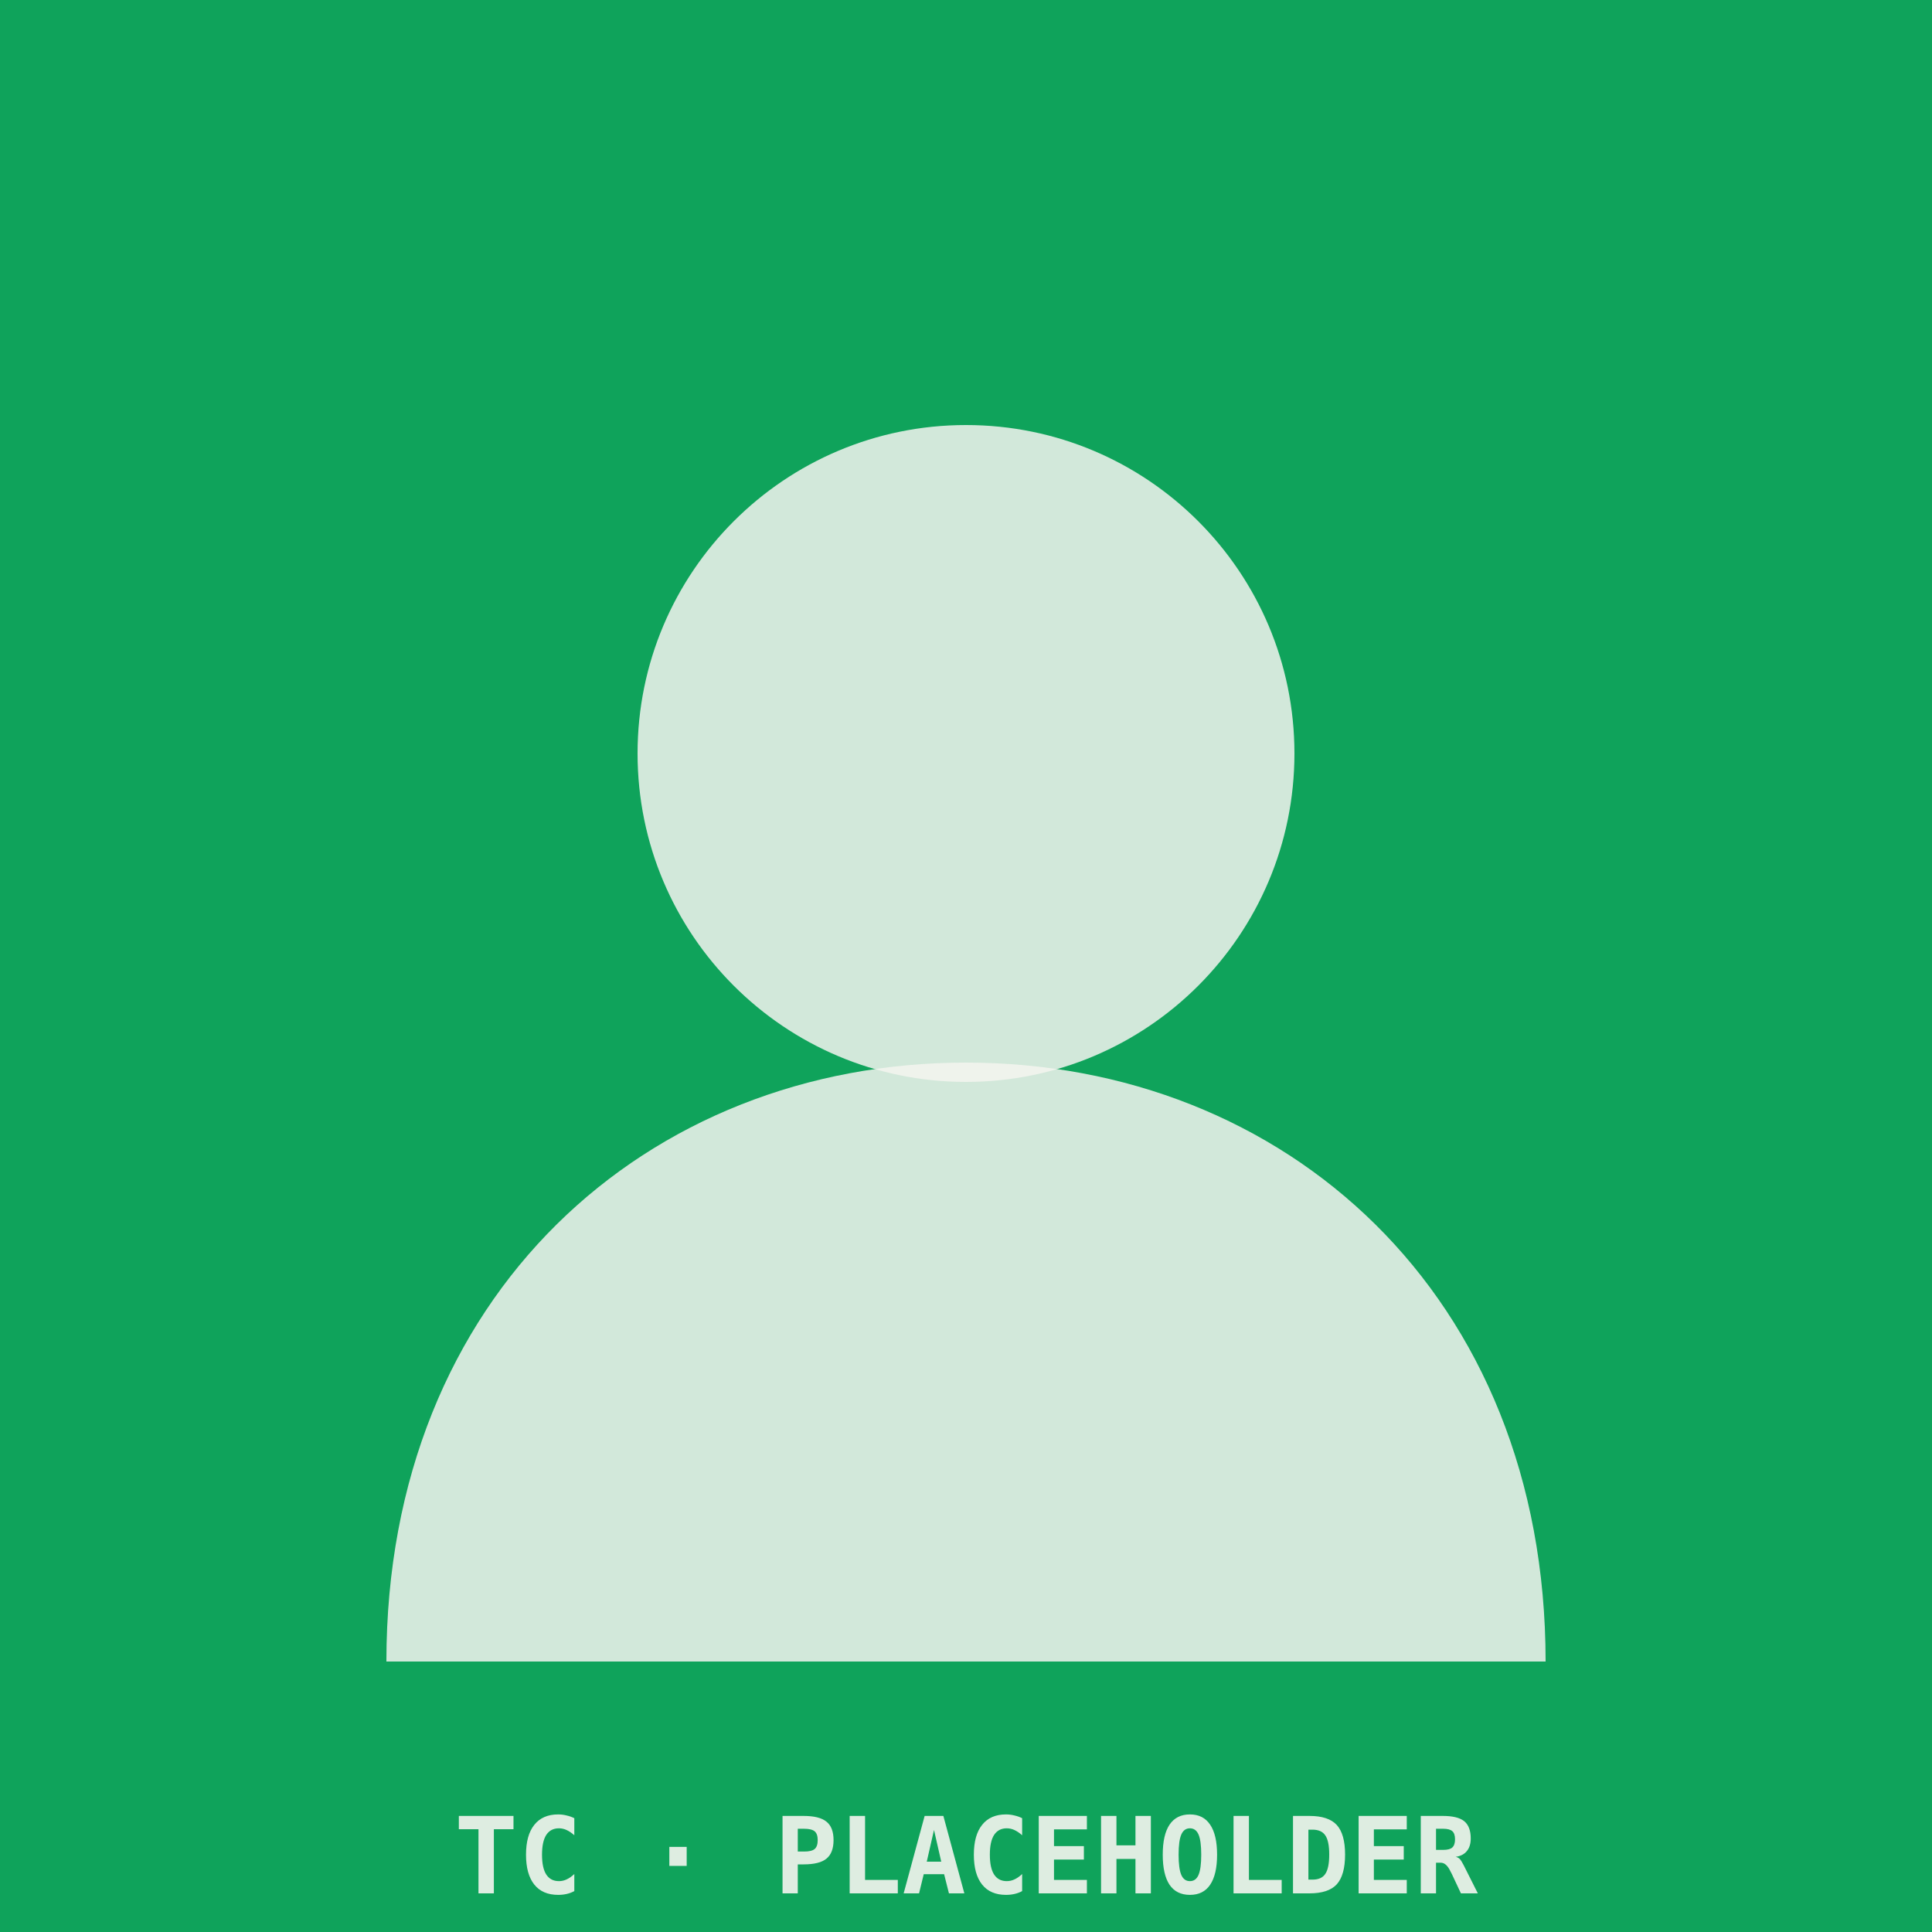
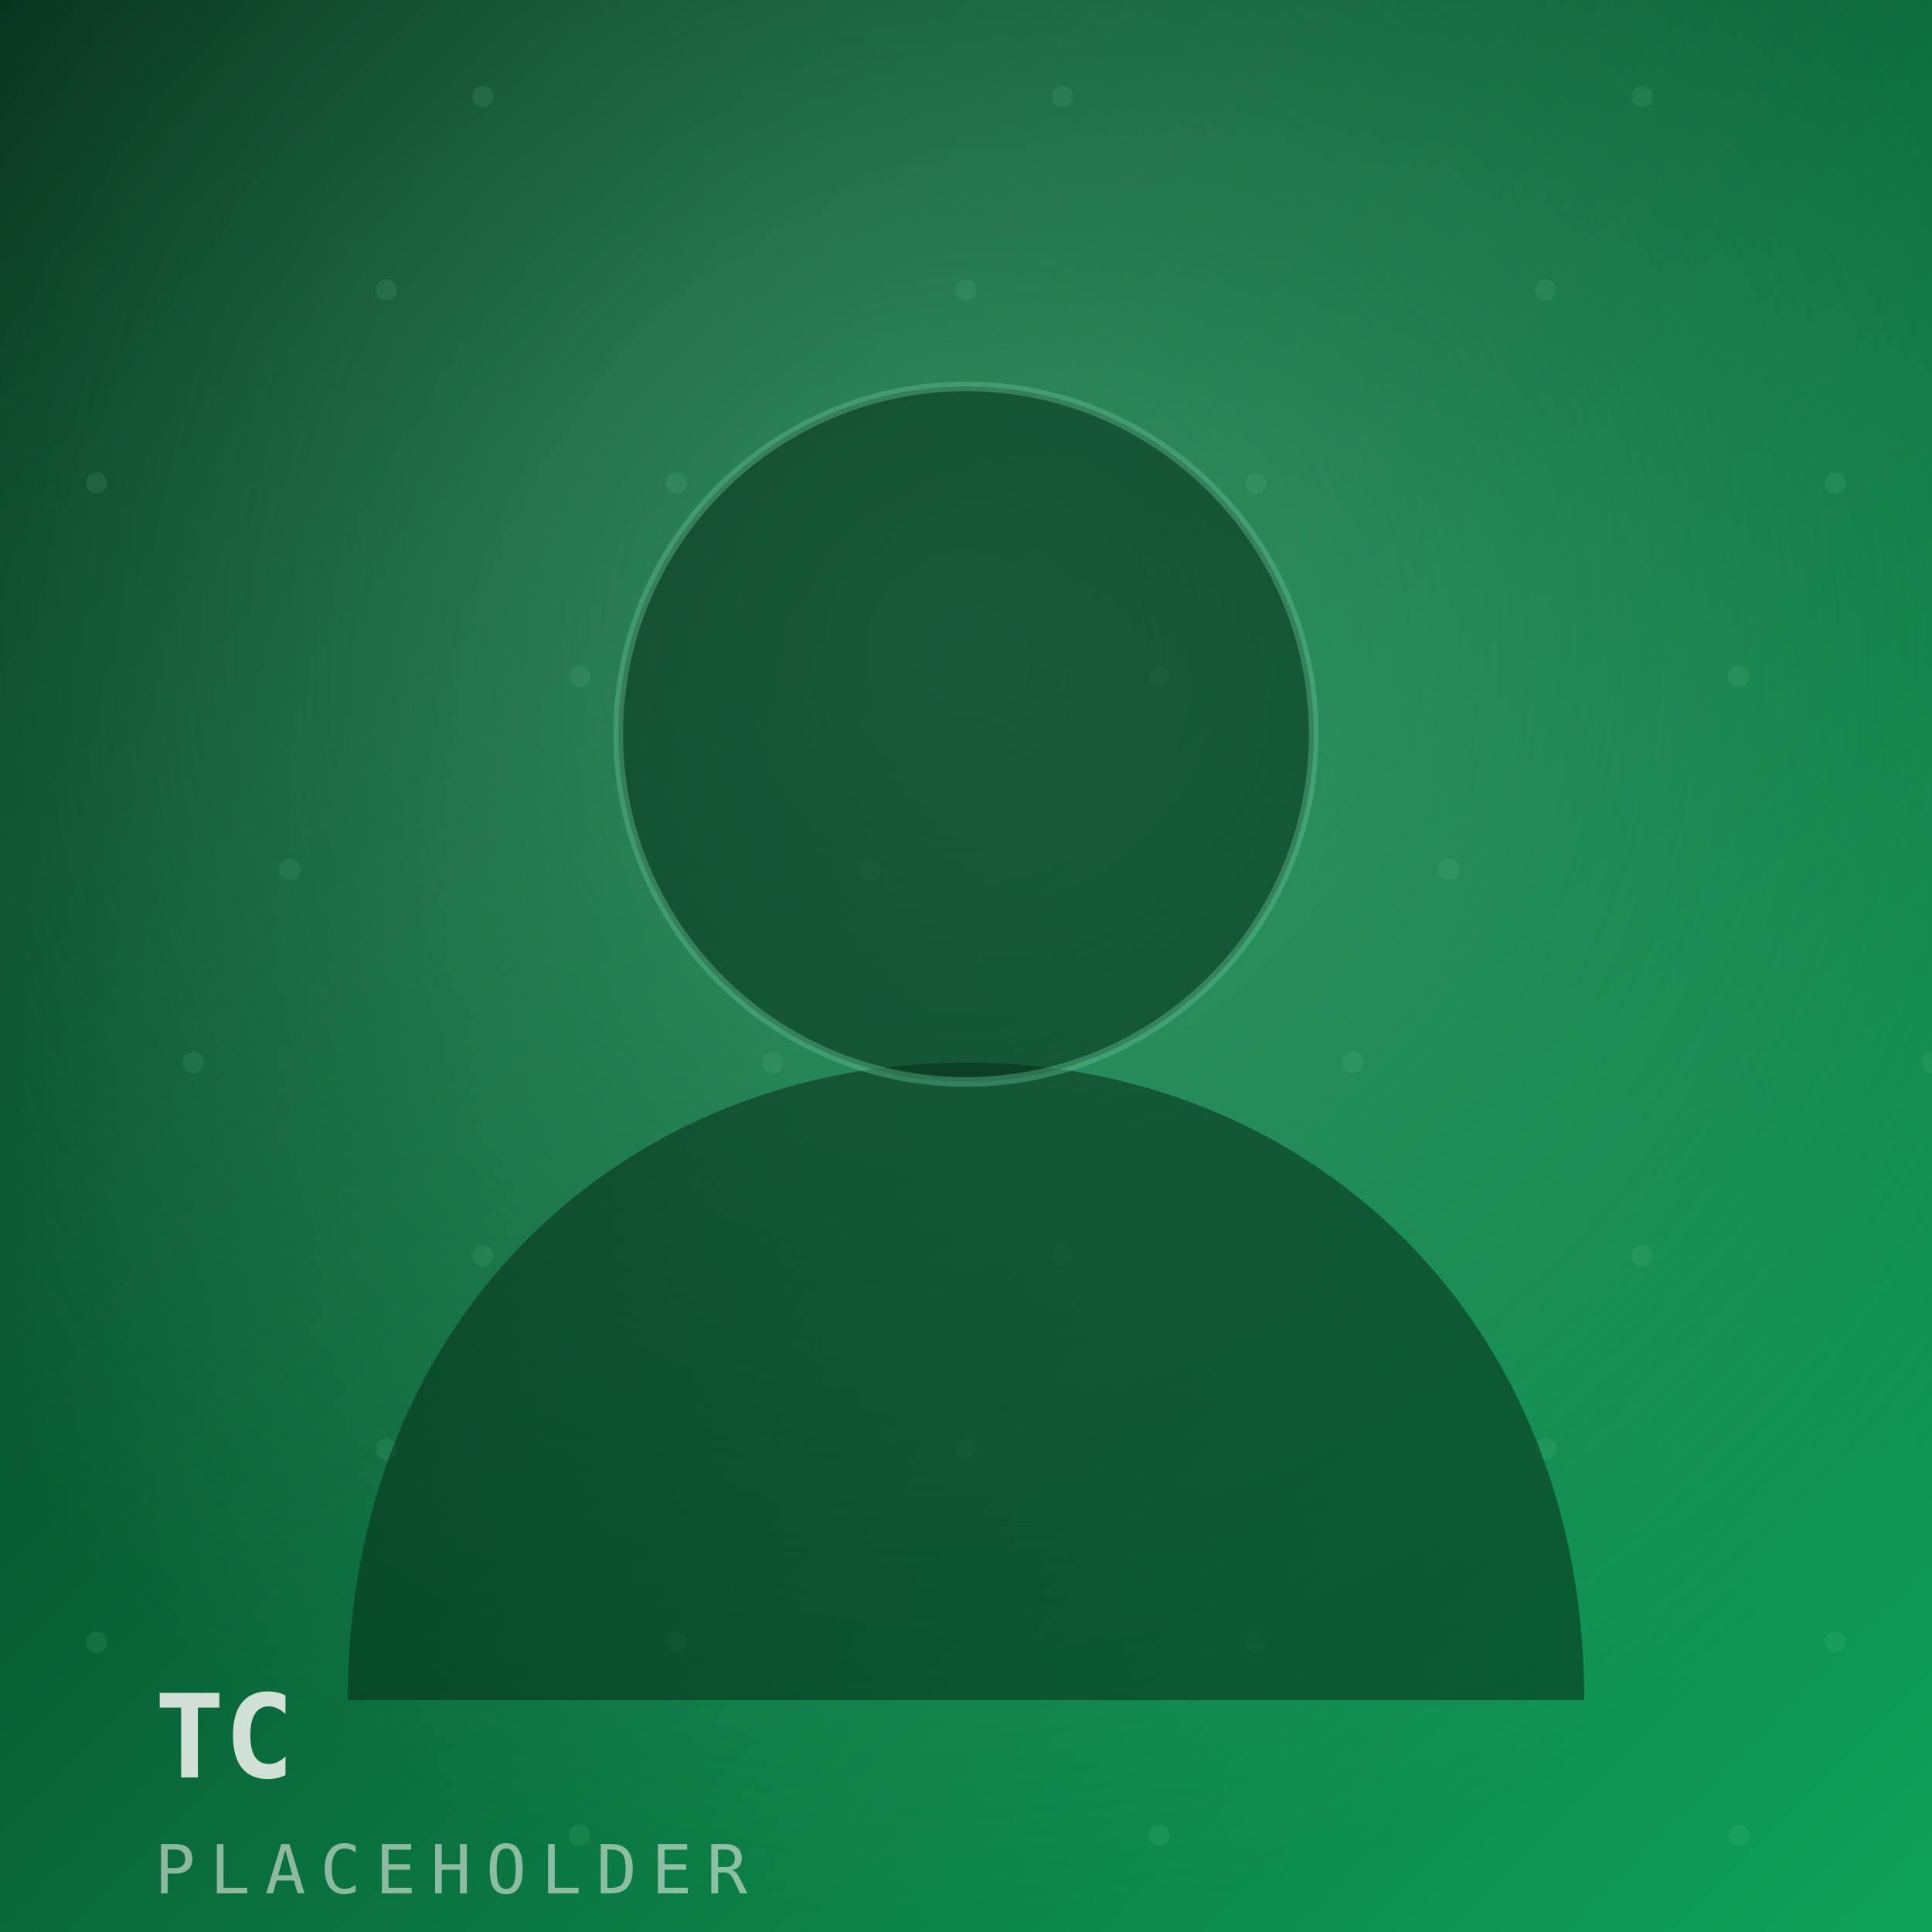
<svg xmlns="http://www.w3.org/2000/svg" viewBox="0 0 200 200" role="img" aria-label="Placeholder portrait">
-   <rect width="200" height="200" fill="#0FA35B" />
-   <circle cx="100" cy="78" r="34" fill="#F5F5F0" opacity="0.85" />
-   <path d="M40 172c0-38 27-62 60-62s60 24 60 62" fill="#F5F5F0" opacity="0.85" />
-   <text x="100" y="196" font-family="'JetBrains Mono', monospace" font-size="11" font-weight="600" fill="#F5F5F0" text-anchor="middle" opacity="0.9">TC · PLACEHOLDER</text>
+   <defs>
+     <linearGradient id="p3tv-bg" x1="0" y1="0" x2="1" y2="1">
+       <stop offset="0" stop-color="#042e19" />
+       <stop offset="1" stop-color="#0FA35B" />
+     </linearGradient>
+     <radialGradient id="p3tv-glow" cx="50%" cy="34%" r="65%">
+       <stop offset="0" stop-color="#63c394" stop-opacity="0.5" />
+       <stop offset="1" stop-color="#63c394" stop-opacity="0" />
+     </radialGradient>
+   </defs>
+   <rect width="200" height="200" fill="url(#p3tv-bg)" />
+   <rect width="200" height="200" fill="url(#p3tv-glow)" />
+   <g>
+     <circle cx="50" cy="10" r="1.1" fill="#63c394" opacity="0.14" />
+     <circle cx="110" cy="10" r="1.1" fill="#63c394" opacity="0.14" />
+     <circle cx="170" cy="10" r="1.1" fill="#63c394" opacity="0.14" />
+     <circle cx="40" cy="30" r="1.1" fill="#63c394" opacity="0.14" />
+     <circle cx="100" cy="30" r="1.1" fill="#63c394" opacity="0.14" />
+     <circle cx="160" cy="30" r="1.1" fill="#63c394" opacity="0.14" />
+     <circle cx="10" cy="50" r="1.1" fill="#63c394" opacity="0.14" />
+     <circle cx="70" cy="50" r="1.1" fill="#63c394" opacity="0.14" />
+     <circle cx="130" cy="50" r="1.1" fill="#63c394" opacity="0.14" />
+     <circle cx="190" cy="50" r="1.1" fill="#63c394" opacity="0.14" />
+     <circle cx="60" cy="70" r="1.1" fill="#63c394" opacity="0.14" />
+     <circle cx="120" cy="70" r="1.1" fill="#63c394" opacity="0.14" />
+     <circle cx="180" cy="70" r="1.1" fill="#63c394" opacity="0.14" />
+     <circle cx="30" cy="90" r="1.1" fill="#63c394" opacity="0.14" />
+     <circle cx="90" cy="90" r="1.1" fill="#63c394" opacity="0.14" />
+     <circle cx="150" cy="90" r="1.1" fill="#63c394" opacity="0.14" />
+     <circle cx="20" cy="110" r="1.1" fill="#63c394" opacity="0.14" />
+     <circle cx="80" cy="110" r="1.1" fill="#63c394" opacity="0.14" />
+     <circle cx="140" cy="110" r="1.1" fill="#63c394" opacity="0.14" />
+     <circle cx="200" cy="110" r="1.1" fill="#63c394" opacity="0.14" />
+     <circle cx="50" cy="130" r="1.1" fill="#63c394" opacity="0.14" />
+     <circle cx="110" cy="130" r="1.1" fill="#63c394" opacity="0.14" />
+     <circle cx="170" cy="130" r="1.1" fill="#63c394" opacity="0.14" />
+     <circle cx="40" cy="150" r="1.1" fill="#63c394" opacity="0.14" />
+     <circle cx="100" cy="150" r="1.1" fill="#63c394" opacity="0.14" />
+     <circle cx="160" cy="150" r="1.1" fill="#63c394" opacity="0.14" />
+     <circle cx="10" cy="170" r="1.1" fill="#63c394" opacity="0.14" />
+     <circle cx="70" cy="170" r="1.1" fill="#63c394" opacity="0.14" />
+     <circle cx="130" cy="170" r="1.1" fill="#63c394" opacity="0.14" />
+     <circle cx="190" cy="170" r="1.1" fill="#63c394" opacity="0.14" />
+     <circle cx="60" cy="190" r="1.1" fill="#63c394" opacity="0.14" />
+     <circle cx="120" cy="190" r="1.1" fill="#63c394" opacity="0.14" />
+     <circle cx="180" cy="190" r="1.1" fill="#63c394" opacity="0.14" />
+   </g>
+   <circle cx="100" cy="76" r="36" fill="#042e19" opacity="0.55" />
+   <path d="M36 176c0-40 29-66 64-66s64 26 64 66" fill="#042e19" opacity="0.55" />
+   <circle cx="100" cy="76" r="36" fill="none" stroke="#63c394" stroke-width="1" opacity="0.4" />
+   <text x="16" y="184" font-family="'JetBrains Mono', monospace" font-size="12" font-weight="700" fill="#F5F5F0" opacity="0.85">TC</text>
+   <text x="16" y="196" font-family="'JetBrains Mono', monospace" font-size="7" letter-spacing="1.5" fill="#F5F5F0" opacity="0.55">PLACEHOLDER</text>
</svg>
